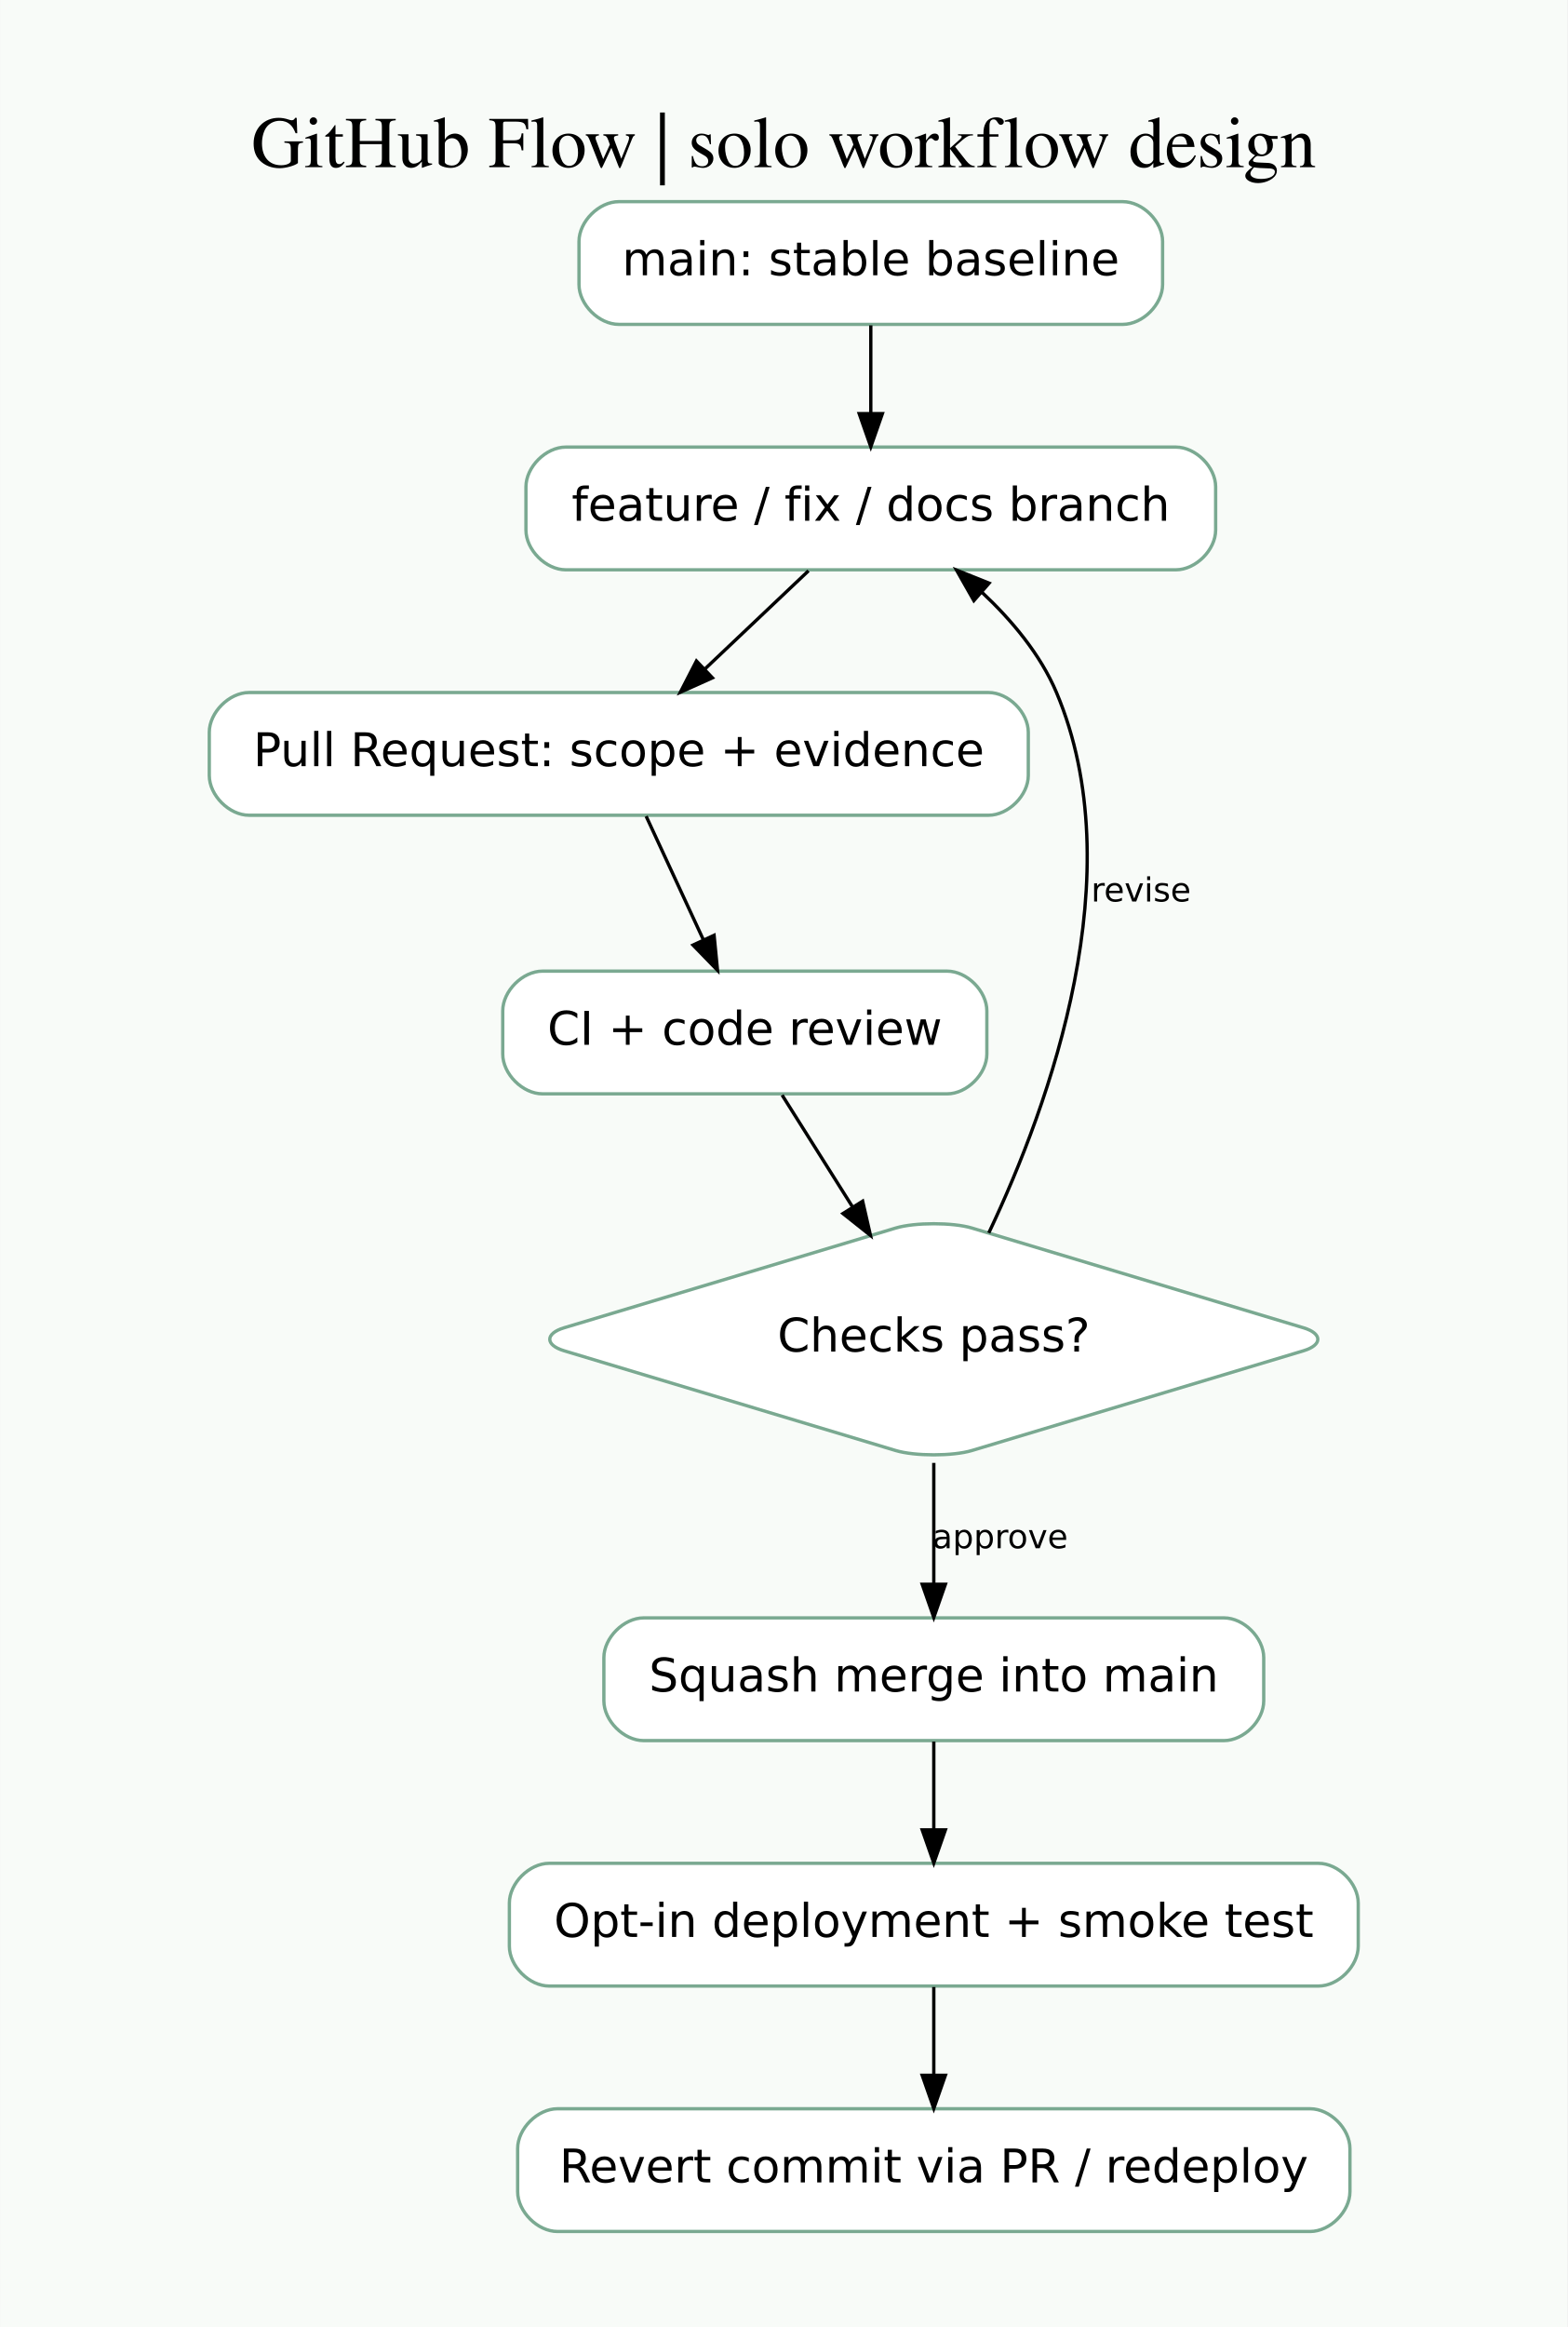
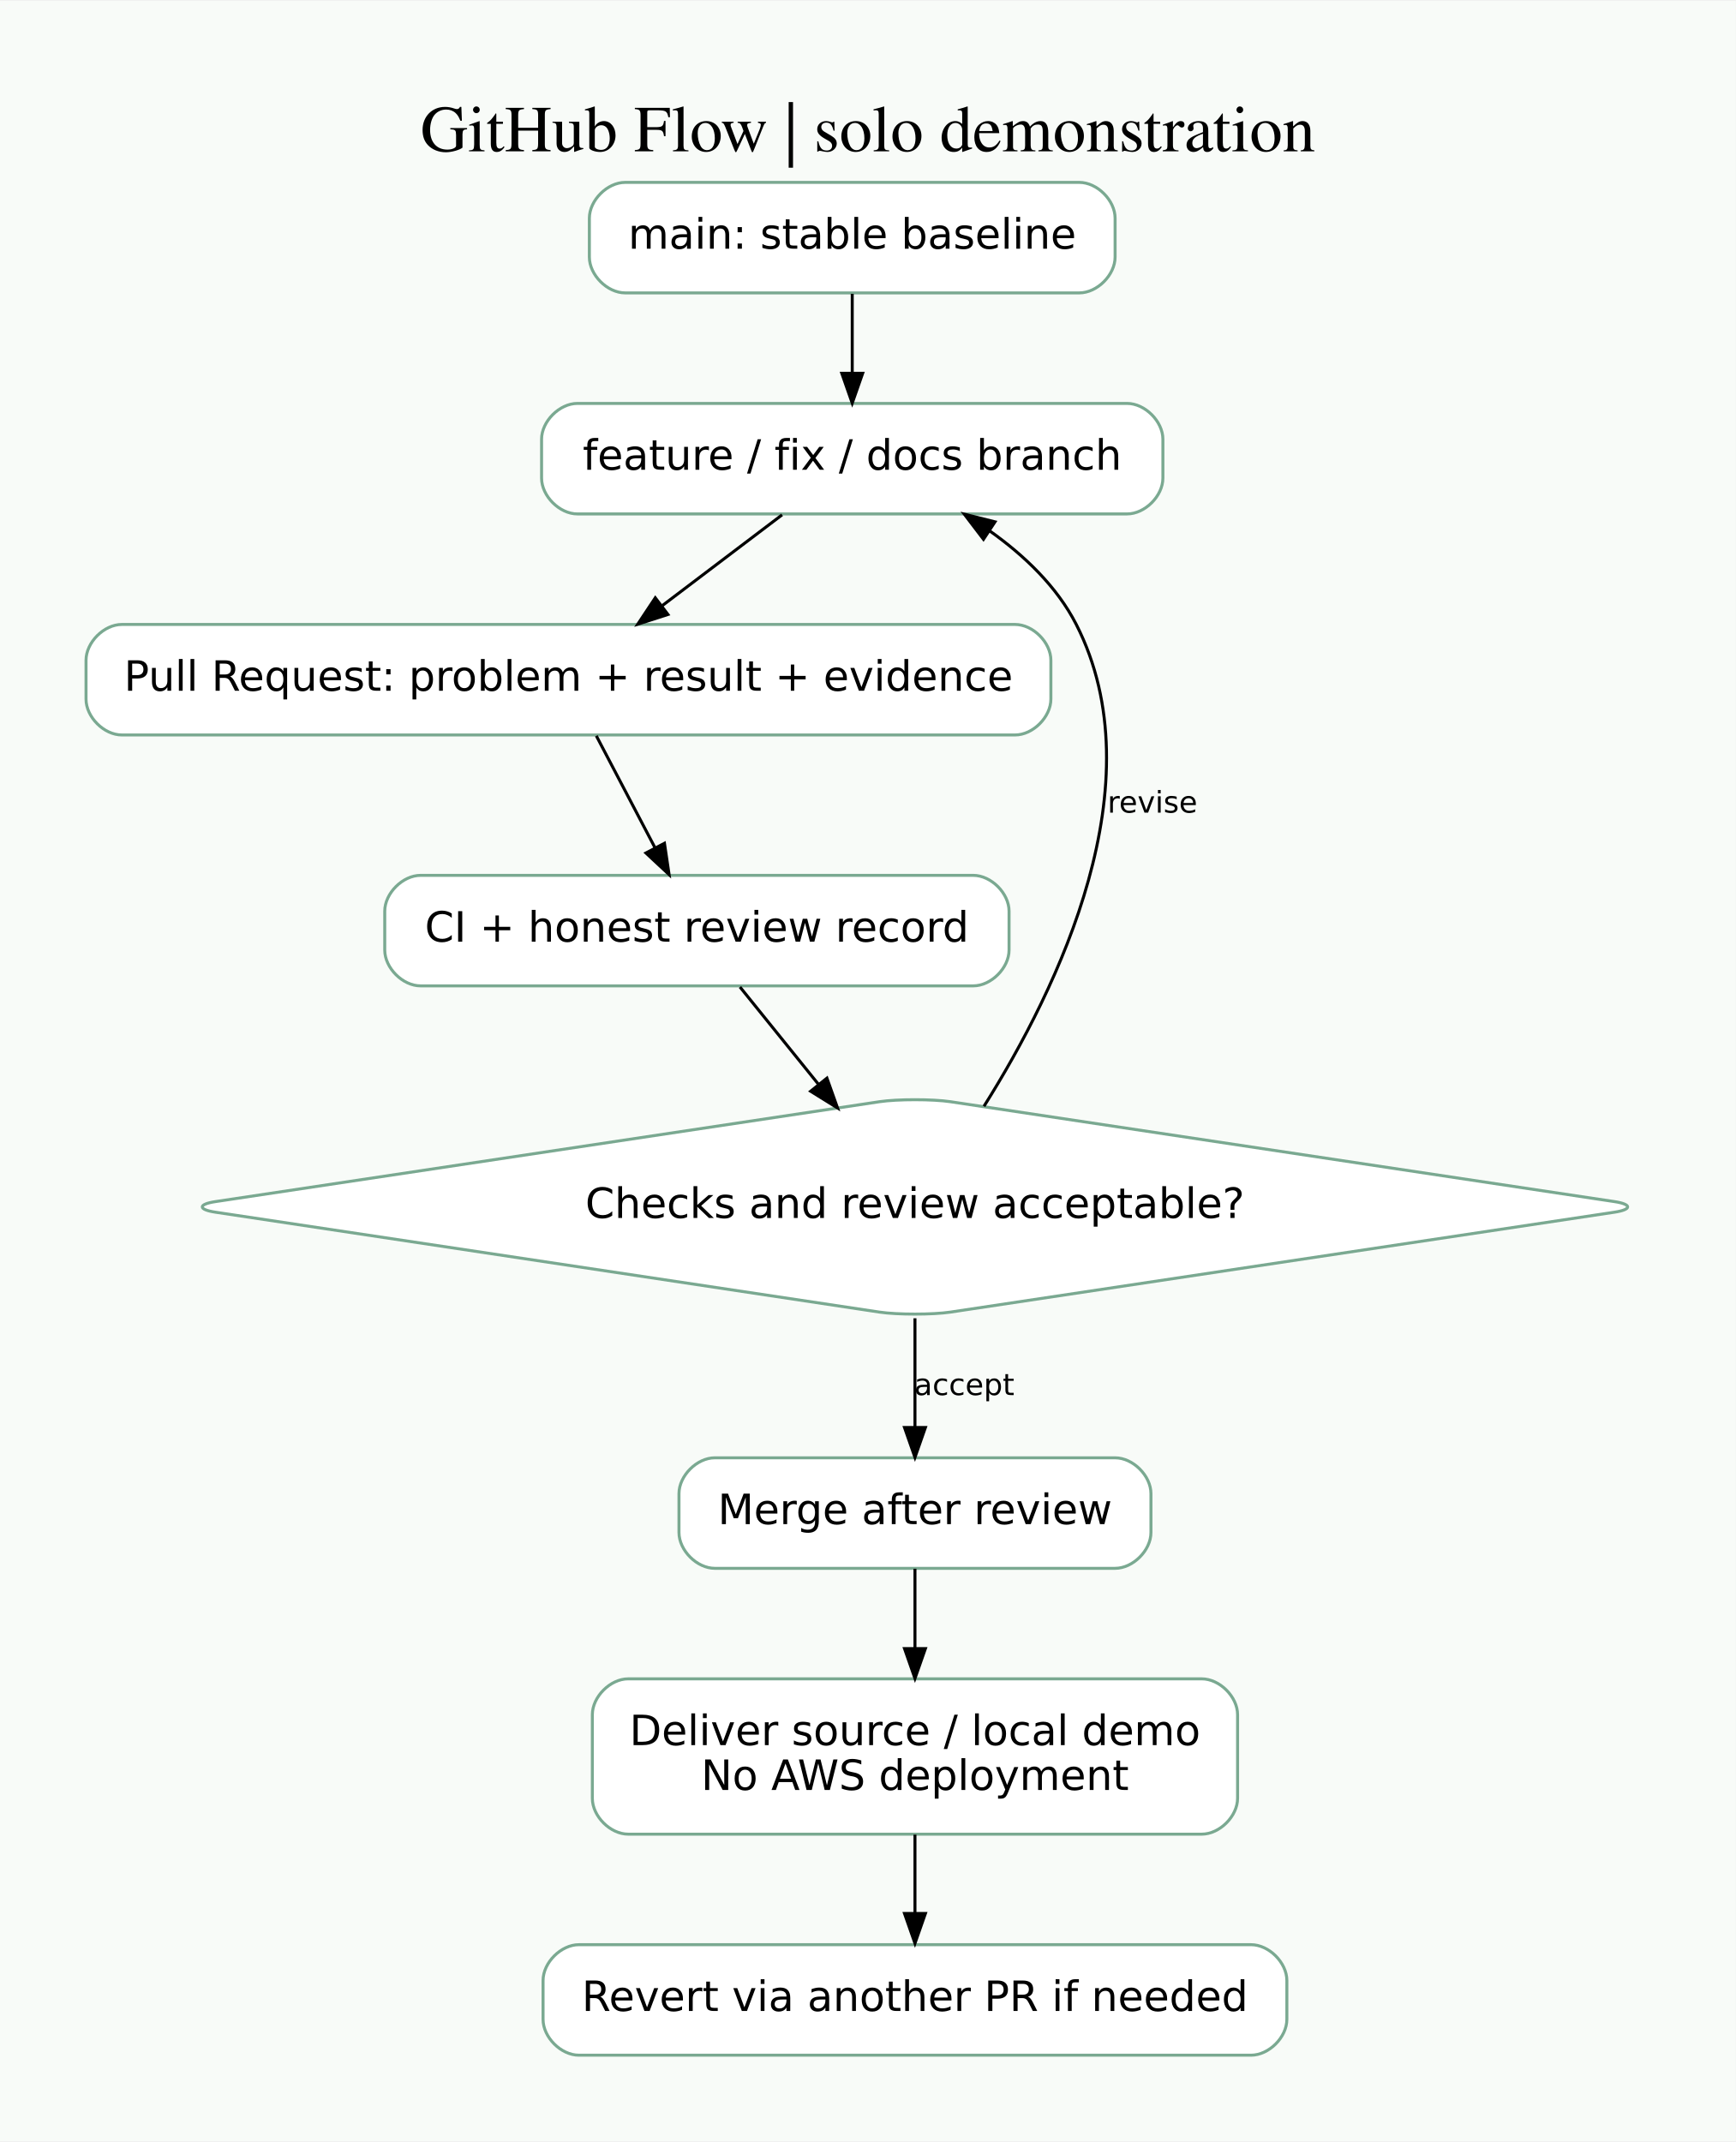
- <svg xmlns="http://www.w3.org/2000/svg" width="473pt" height="702pt" viewBox="0.00 0.00 472.60 701.60">
-   <g id="graph0" class="graph" transform="scale(1 1) rotate(0) translate(28.8 672.8)">
-     <polygon fill="#f8fbf8" stroke="transparent" points="-28.8,28.8 -28.8,-672.8 443.8,-672.8 443.8,28.8 -28.8,28.8" />
-     <text text-anchor="middle" x="207.5" y="-622.4" font-family="Times,serif" font-size="22.00">GitHub Flow | solo workflow design</text>
+ <svg xmlns="http://www.w3.org/2000/svg" width="581pt" height="717pt" viewBox="0.00 0.00 581.10 716.60">
+   <g id="graph0" class="graph" transform="scale(1 1) rotate(0) translate(28.8 687.8)">
+     <polygon fill="#f8fbf8" stroke="transparent" points="-28.8,28.8 -28.8,-687.8 552.3,-687.8 552.3,28.8 -28.8,28.8" />
+     <text text-anchor="middle" x="261.75" y="-637.4" font-family="Times,serif" font-size="22.00">GitHub Flow | solo demonstration</text>
    <g id="node1" class="node">
-       <path fill="white" stroke="#7aa991" d="M309.75,-612C309.75,-612 157.75,-612 157.75,-612 151.75,-612 145.75,-606 145.75,-600 145.75,-600 145.75,-587 145.75,-587 145.75,-581 151.75,-575 157.75,-575 157.75,-575 309.75,-575 309.75,-575 315.75,-575 321.75,-581 321.75,-587 321.75,-587 321.75,-600 321.75,-600 321.75,-606 315.75,-612 309.75,-612" />
-       <text text-anchor="middle" x="233.75" y="-589.8" font-family="DejaVu Sans" font-size="14.00">main: stable baseline</text>
+       <path fill="white" stroke="#7aa991" d="M332.5,-627C332.5,-627 180.5,-627 180.5,-627 174.5,-627 168.5,-621 168.5,-615 168.5,-615 168.5,-602 168.5,-602 168.5,-596 174.5,-590 180.5,-590 180.5,-590 332.5,-590 332.5,-590 338.5,-590 344.5,-596 344.5,-602 344.5,-602 344.5,-615 344.5,-615 344.5,-621 338.5,-627 332.5,-627" />
+       <text text-anchor="middle" x="256.5" y="-604.8" font-family="DejaVu Sans" font-size="14.00">main: stable baseline</text>
    </g>
    <g id="node2" class="node">
-       <path fill="white" stroke="#7aa991" d="M325.75,-538C325.75,-538 141.75,-538 141.75,-538 135.75,-538 129.75,-532 129.75,-526 129.75,-526 129.75,-513 129.75,-513 129.75,-507 135.75,-501 141.75,-501 141.75,-501 325.75,-501 325.75,-501 331.75,-501 337.75,-507 337.75,-513 337.75,-513 337.75,-526 337.75,-526 337.75,-532 331.75,-538 325.75,-538" />
-       <text text-anchor="middle" x="233.75" y="-515.8" font-family="DejaVu Sans" font-size="14.00">feature / fix / docs branch</text>
+       <path fill="white" stroke="#7aa991" d="M348.5,-553C348.5,-553 164.5,-553 164.5,-553 158.5,-553 152.5,-547 152.5,-541 152.5,-541 152.5,-528 152.5,-528 152.5,-522 158.5,-516 164.5,-516 164.5,-516 348.5,-516 348.5,-516 354.5,-516 360.5,-522 360.5,-528 360.5,-528 360.5,-541 360.5,-541 360.5,-547 354.5,-553 348.5,-553" />
+       <text text-anchor="middle" x="256.5" y="-530.8" font-family="DejaVu Sans" font-size="14.00">feature / fix / docs branch</text>
    </g>
    <g id="edge1" class="edge">
-       <path fill="none" stroke="black" d="M233.75,-574.7C233.75,-566.68 233.75,-557.02 233.75,-548.1" />
-       <polygon fill="black" stroke="black" points="237.25,-548.09 233.75,-538.09 230.25,-548.09 237.25,-548.09" />
+       <path fill="none" stroke="black" d="M256.5,-589.7C256.5,-581.68 256.5,-572.02 256.5,-563.1" />
+       <polygon fill="black" stroke="black" points="260,-563.09 256.5,-553.09 253,-563.09 260,-563.09" />
    </g>
    <g id="node3" class="node">
-       <path fill="white" stroke="#7aa991" d="M269.25,-464C269.25,-464 46.25,-464 46.25,-464 40.25,-464 34.25,-458 34.25,-452 34.25,-452 34.25,-439 34.25,-439 34.25,-433 40.25,-427 46.25,-427 46.25,-427 269.25,-427 269.25,-427 275.25,-427 281.25,-433 281.25,-439 281.25,-439 281.25,-452 281.25,-452 281.25,-458 275.25,-464 269.25,-464" />
-       <text text-anchor="middle" x="157.75" y="-441.8" font-family="DejaVu Sans" font-size="14.00">Pull Request: scope + evidence</text>
+       <path fill="white" stroke="#7aa991" d="M311,-479C311,-479 12,-479 12,-479 6,-479 0,-473 0,-467 0,-467 0,-454 0,-454 0,-448 6,-442 12,-442 12,-442 311,-442 311,-442 317,-442 323,-448 323,-454 323,-454 323,-467 323,-467 323,-473 317,-479 311,-479" />
+       <text text-anchor="middle" x="161.5" y="-456.8" font-family="DejaVu Sans" font-size="14.00">Pull Request: problem + result + evidence</text>
    </g>
    <g id="edge2" class="edge">
-       <path fill="none" stroke="black" d="M214.96,-500.7C205.58,-491.81 194.07,-480.9 183.84,-471.21" />
-       <polygon fill="black" stroke="black" points="185.99,-468.43 176.32,-464.09 181.17,-473.51 185.99,-468.43" />
+       <path fill="none" stroke="black" d="M233.02,-515.7C220.94,-506.55 206.05,-495.26 192.98,-485.36" />
+       <polygon fill="black" stroke="black" points="194.8,-482.34 184.71,-479.09 190.57,-487.92 194.8,-482.34" />
    </g>
    <g id="node4" class="node">
-       <path fill="white" stroke="#7aa991" d="M256.75,-380C256.75,-380 134.75,-380 134.75,-380 128.75,-380 122.75,-374 122.75,-368 122.75,-368 122.75,-355 122.75,-355 122.75,-349 128.75,-343 134.75,-343 134.75,-343 256.75,-343 256.75,-343 262.75,-343 268.75,-349 268.75,-355 268.75,-355 268.75,-368 268.75,-368 268.75,-374 262.75,-380 256.75,-380" />
-       <text text-anchor="middle" x="195.75" y="-357.8" font-family="DejaVu Sans" font-size="14.00">CI + code review</text>
+       <path fill="white" stroke="#7aa991" d="M297,-395C297,-395 112,-395 112,-395 106,-395 100,-389 100,-383 100,-383 100,-370 100,-370 100,-364 106,-358 112,-358 112,-358 297,-358 297,-358 303,-358 309,-364 309,-370 309,-370 309,-383 309,-383 309,-389 303,-395 297,-395" />
+       <text text-anchor="middle" x="204.5" y="-372.8" font-family="DejaVu Sans" font-size="14.00">CI + honest review record</text>
    </g>
    <g id="edge3" class="edge">
-       <path fill="none" stroke="black" d="M166,-426.71C171.02,-415.85 177.55,-401.77 183.21,-389.55" />
-       <polygon fill="black" stroke="black" points="186.49,-390.8 187.52,-380.26 180.14,-387.86 186.49,-390.8" />
+       <path fill="none" stroke="black" d="M170.83,-441.71C176.58,-430.75 184.06,-416.49 190.5,-404.19" />
+       <polygon fill="black" stroke="black" points="193.64,-405.74 195.19,-395.26 187.44,-402.49 193.64,-405.74" />
    </g>
    <g id="node5" class="node">
-       <path fill="white" stroke="#7aa991" d="M241.26,-302.54C241.26,-302.54 141.24,-272.46 141.24,-272.46 135.5,-270.73 135.5,-267.27 141.24,-265.54 141.24,-265.54 241.26,-235.46 241.26,-235.46 247,-233.73 258.5,-233.73 264.24,-235.46 264.24,-235.46 364.26,-265.54 364.26,-265.54 370,-267.27 370,-270.73 364.26,-272.46 364.26,-272.46 264.24,-302.54 264.24,-302.54 258.5,-304.27 247,-304.27 241.26,-302.54" />
-       <text text-anchor="middle" x="252.75" y="-265.3" font-family="DejaVu Sans" font-size="14.00">Checks pass?</text>
+       <path fill="white" stroke="#7aa991" d="M265.63,-319.22C265.63,-319.22 43.37,-285.78 43.37,-285.78 37.43,-284.89 37.43,-283.11 43.37,-282.22 43.37,-282.22 265.63,-248.78 265.63,-248.78 271.57,-247.89 283.43,-247.89 289.37,-248.78 289.37,-248.78 511.63,-282.22 511.63,-282.22 517.57,-283.11 517.57,-284.89 511.63,-285.78 511.63,-285.78 289.37,-319.22 289.37,-319.22 283.43,-320.11 271.57,-320.11 265.63,-319.22" />
+       <text text-anchor="middle" x="277.5" y="-280.3" font-family="DejaVu Sans" font-size="14.00">Checks and review acceptable?</text>
    </g>
    <g id="edge4" class="edge">
-       <path fill="none" stroke="black" d="M207.01,-342.62C213.06,-333.01 220.77,-320.77 228.13,-309.09" />
-       <polygon fill="black" stroke="black" points="231.29,-310.64 233.65,-300.32 225.36,-306.91 231.29,-310.64" />
+       <path fill="none" stroke="black" d="M218.92,-357.62C226.48,-348.24 236.07,-336.36 245.29,-324.93" />
+       <polygon fill="black" stroke="black" points="248.03,-327.11 251.58,-317.13 242.58,-322.72 248.03,-327.11" />
    </g>
    <g id="edge5" class="edge">
-       <path fill="none" stroke="black" d="M269.33,-301.06C287.96,-340.37 312.75,-409.51 289.75,-464 284.89,-475.52 276.26,-485.81 267.22,-494.27" />
-       <polygon fill="black" stroke="black" points="264.83,-491.71 259.6,-500.92 269.43,-496.98 264.83,-491.71" />
-       <text text-anchor="middle" x="315.25" y="-401" font-family="DejaVu Sans" font-size="10.00">revise</text>
+       <path fill="none" stroke="black" d="M300.6,-317.69C325.62,-357.47 358.56,-425.89 331.5,-479 325.03,-491.69 314.07,-502.13 302.5,-510.34" />
+       <polygon fill="black" stroke="black" points="300.44,-507.51 294.02,-515.93 304.29,-513.35 300.44,-507.51" />
+       <text text-anchor="middle" x="357" y="-416" font-family="DejaVu Sans" font-size="10.00">revise</text>
    </g>
    <g id="node6" class="node">
-       <path fill="white" stroke="#7aa991" d="M340.25,-185C340.25,-185 165.25,-185 165.25,-185 159.25,-185 153.25,-179 153.25,-173 153.25,-173 153.25,-160 153.25,-160 153.25,-154 159.25,-148 165.25,-148 165.25,-148 340.25,-148 340.25,-148 346.25,-148 352.25,-154 352.25,-160 352.25,-160 352.25,-173 352.25,-173 352.25,-179 346.25,-185 340.25,-185" />
-       <text text-anchor="middle" x="252.75" y="-162.8" font-family="DejaVu Sans" font-size="14.00">Squash merge into main</text>
+       <path fill="white" stroke="#7aa991" d="M344.5,-200C344.5,-200 210.5,-200 210.5,-200 204.5,-200 198.5,-194 198.5,-188 198.5,-188 198.5,-175 198.5,-175 198.5,-169 204.5,-163 210.5,-163 210.5,-163 344.5,-163 344.5,-163 350.5,-163 356.5,-169 356.5,-175 356.5,-175 356.5,-188 356.5,-188 356.5,-194 350.5,-200 344.5,-200" />
+       <text text-anchor="middle" x="277.5" y="-177.8" font-family="DejaVu Sans" font-size="14.00">Merge after review</text>
    </g>
    <g id="edge6" class="edge">
-       <path fill="none" stroke="black" d="M252.75,-231.72C252.75,-219.7 252.75,-206.53 252.75,-195.26" />
-       <polygon fill="black" stroke="black" points="256.25,-195.14 252.75,-185.14 249.25,-195.14 256.25,-195.14" />
-       <text text-anchor="middle" x="272.75" y="-206" font-family="DejaVu Sans" font-size="10.00">approve</text>
+       <path fill="none" stroke="black" d="M277.5,-246.72C277.5,-234.7 277.5,-221.53 277.5,-210.26" />
+       <polygon fill="black" stroke="black" points="281,-210.14 277.5,-200.14 274,-210.14 281,-210.14" />
+       <text text-anchor="middle" x="294" y="-221" font-family="DejaVu Sans" font-size="10.00">accept</text>
    </g>
    <g id="node7" class="node">
-       <path fill="white" stroke="#7aa991" d="M368.75,-111C368.75,-111 136.75,-111 136.75,-111 130.75,-111 124.75,-105 124.75,-99 124.75,-99 124.75,-86 124.75,-86 124.75,-80 130.75,-74 136.75,-74 136.75,-74 368.75,-74 368.75,-74 374.75,-74 380.75,-80 380.75,-86 380.75,-86 380.75,-99 380.75,-99 380.75,-105 374.75,-111 368.75,-111" />
-       <text text-anchor="middle" x="252.75" y="-88.8" font-family="DejaVu Sans" font-size="14.00">Opt-in deployment + smoke test</text>
+       <path fill="white" stroke="#7aa991" d="M373.5,-126C373.5,-126 181.5,-126 181.5,-126 175.5,-126 169.5,-120 169.5,-114 169.5,-114 169.5,-86 169.5,-86 169.5,-80 175.5,-74 181.5,-74 181.5,-74 373.5,-74 373.5,-74 379.5,-74 385.5,-80 385.5,-86 385.5,-86 385.5,-114 385.5,-114 385.5,-120 379.5,-126 373.5,-126" />
+       <text text-anchor="middle" x="277.5" y="-103.8" font-family="DejaVu Sans" font-size="14.00">Deliver source / local demo</text>
+       <text text-anchor="middle" x="277.5" y="-88.8" font-family="DejaVu Sans" font-size="14.00">No AWS deployment</text>
    </g>
    <g id="edge7" class="edge">
-       <path fill="none" stroke="black" d="M252.75,-147.7C252.75,-139.68 252.75,-130.02 252.75,-121.1" />
-       <polygon fill="black" stroke="black" points="256.25,-121.09 252.75,-111.09 249.25,-121.09 256.25,-121.09" />
+       <path fill="none" stroke="black" d="M277.5,-162.86C277.5,-155.01 277.5,-145.48 277.5,-136.28" />
+       <polygon fill="black" stroke="black" points="281,-136.13 277.5,-126.13 274,-136.13 281,-136.13" />
    </g>
    <g id="node8" class="node">
-       <path fill="white" stroke="#7aa991" d="M366.25,-37C366.25,-37 139.25,-37 139.25,-37 133.25,-37 127.25,-31 127.25,-25 127.25,-25 127.25,-12 127.25,-12 127.25,-6 133.25,0 139.25,0 139.25,0 366.25,0 366.25,0 372.25,0 378.25,-6 378.25,-12 378.25,-12 378.25,-25 378.25,-25 378.25,-31 372.25,-37 366.25,-37" />
-       <text text-anchor="middle" x="252.75" y="-14.8" font-family="DejaVu Sans" font-size="14.00">Revert commit via PR / redeploy</text>
+       <path fill="white" stroke="#7aa991" d="M390,-37C390,-37 165,-37 165,-37 159,-37 153,-31 153,-25 153,-25 153,-12 153,-12 153,-6 159,0 165,0 165,0 390,0 390,0 396,0 402,-6 402,-12 402,-12 402,-25 402,-25 402,-31 396,-37 390,-37" />
+       <text text-anchor="middle" x="277.5" y="-14.8" font-family="DejaVu Sans" font-size="14.00">Revert via another PR if needed</text>
    </g>
    <g id="edge8" class="edge">
-       <path fill="none" stroke="black" d="M252.75,-73.7C252.75,-65.68 252.75,-56.02 252.75,-47.1" />
-       <polygon fill="black" stroke="black" points="256.25,-47.09 252.75,-37.09 249.25,-47.09 256.25,-47.09" />
+       <path fill="none" stroke="black" d="M277.5,-73.85C277.5,-65.53 277.5,-56.22 277.5,-47.69" />
+       <polygon fill="black" stroke="black" points="281,-47.44 277.5,-37.44 274,-47.44 281,-47.44" />
    </g>
  </g>
</svg>
